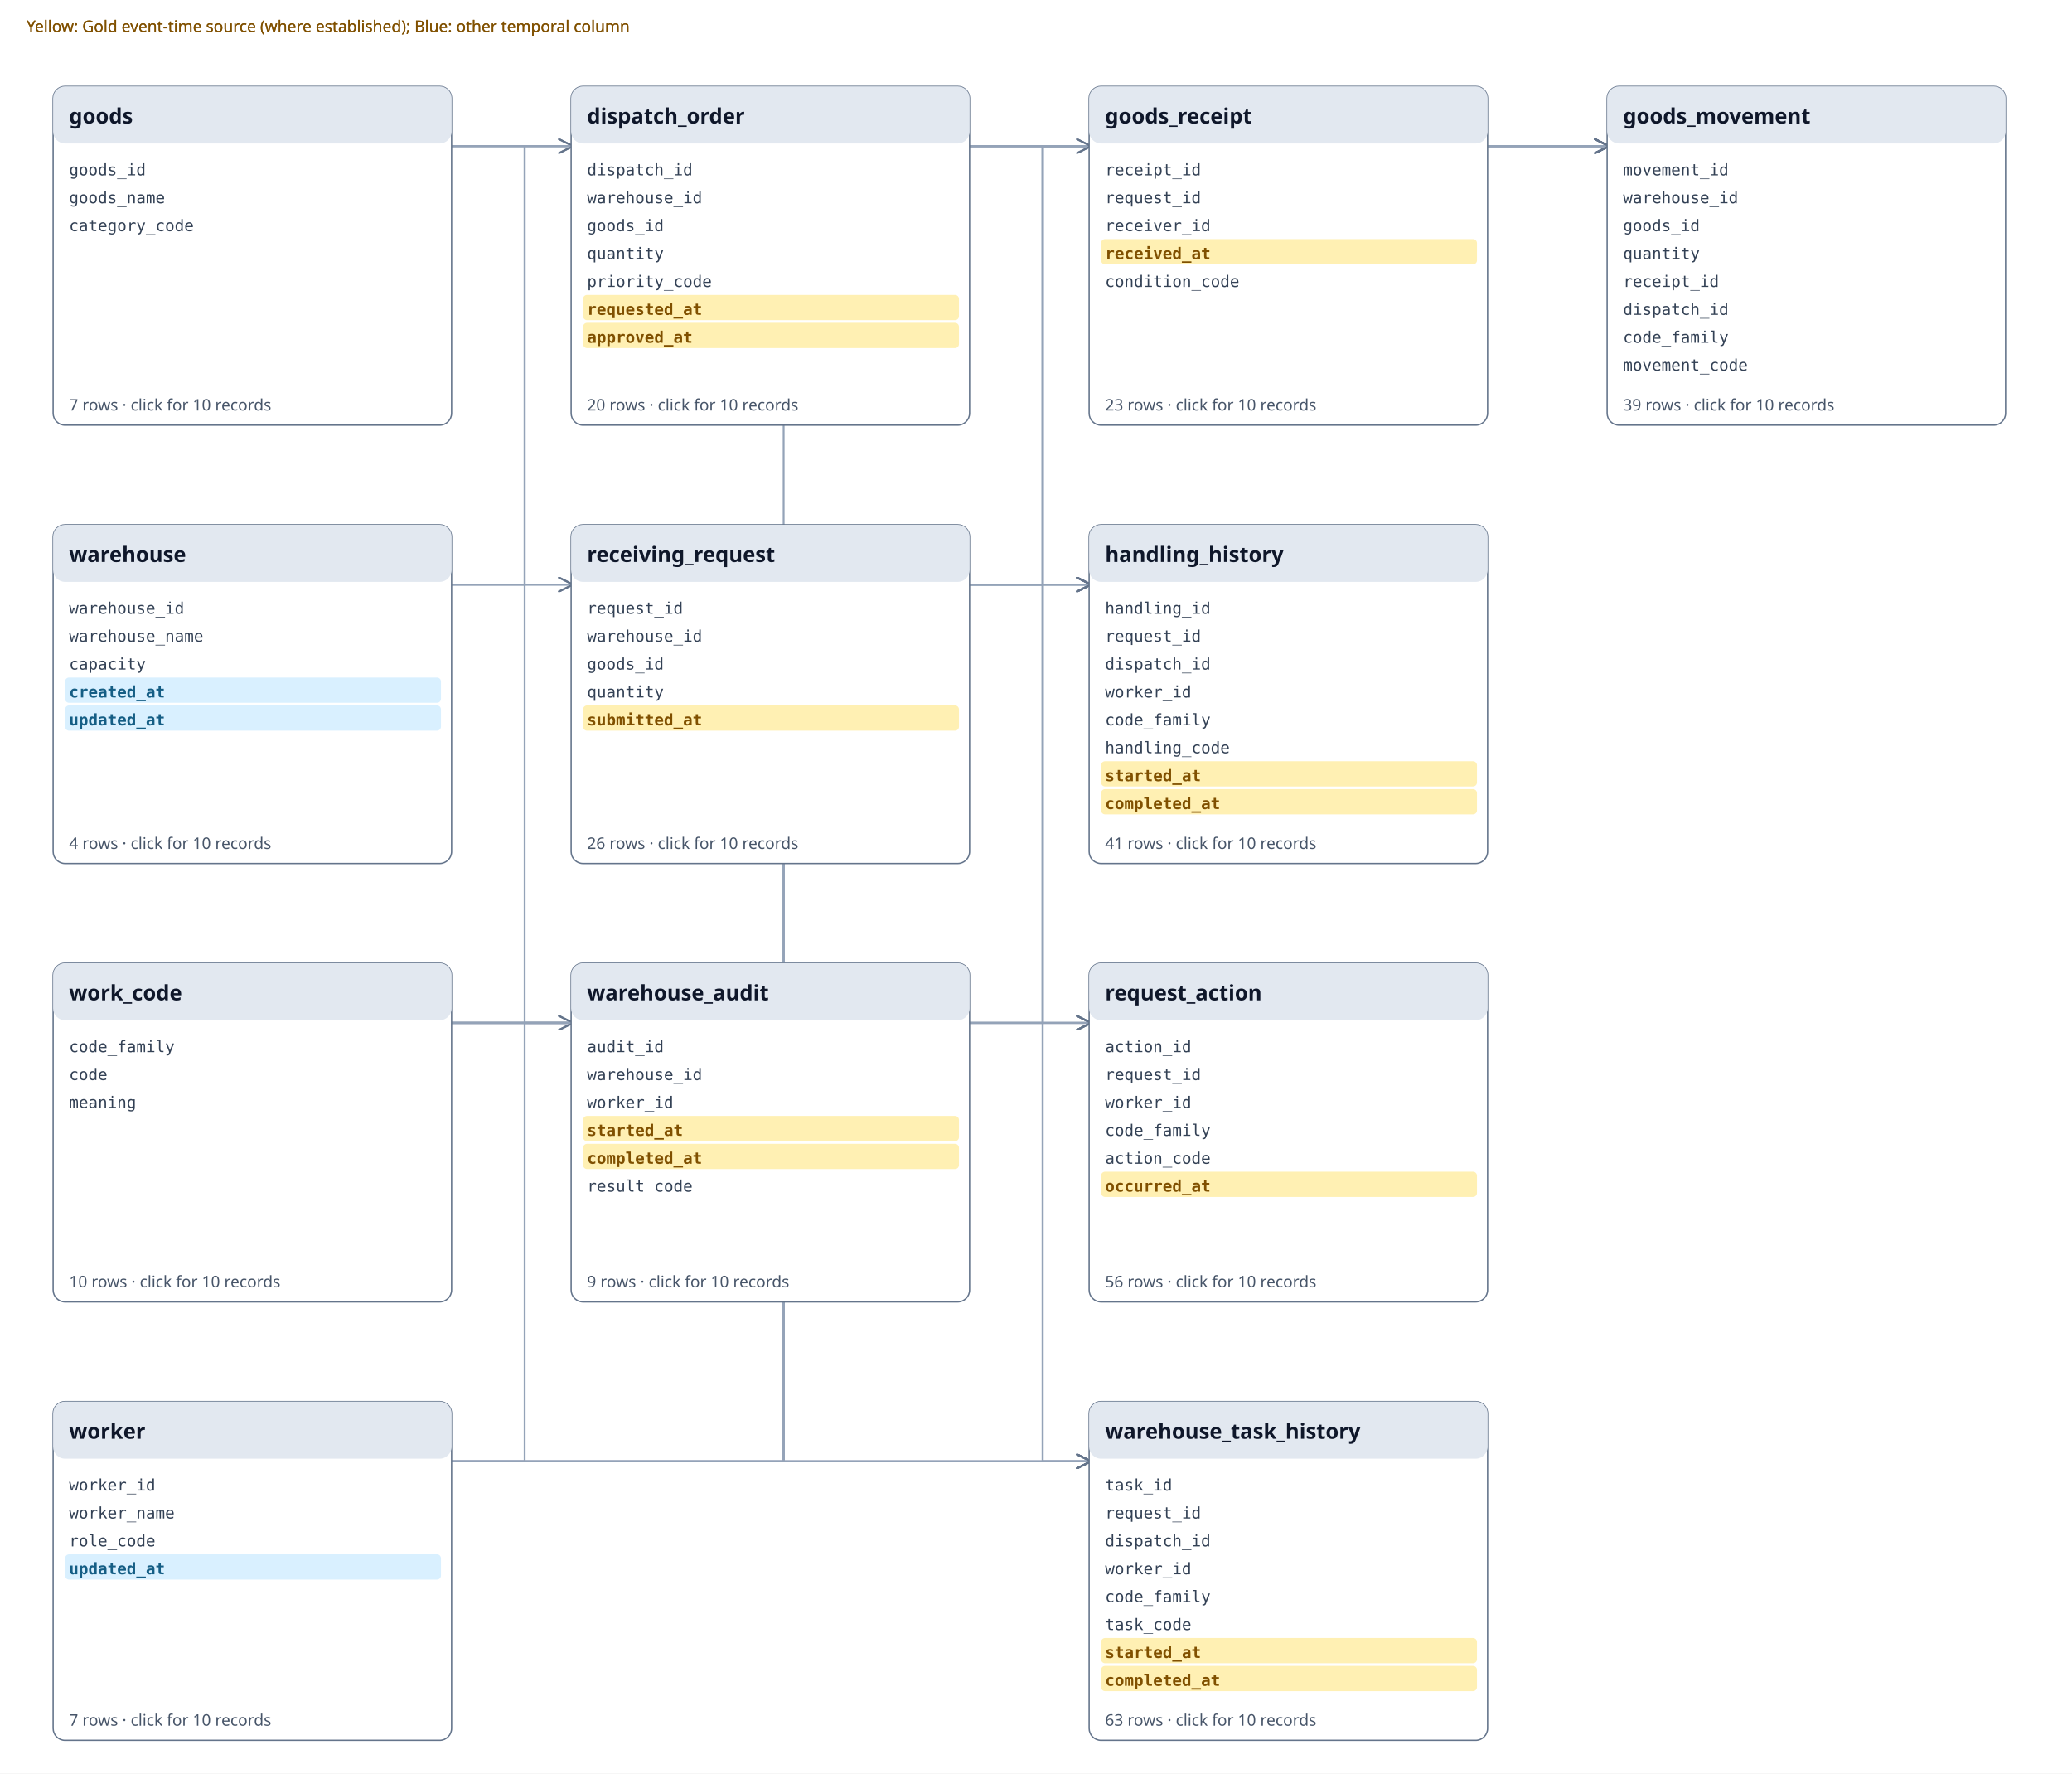
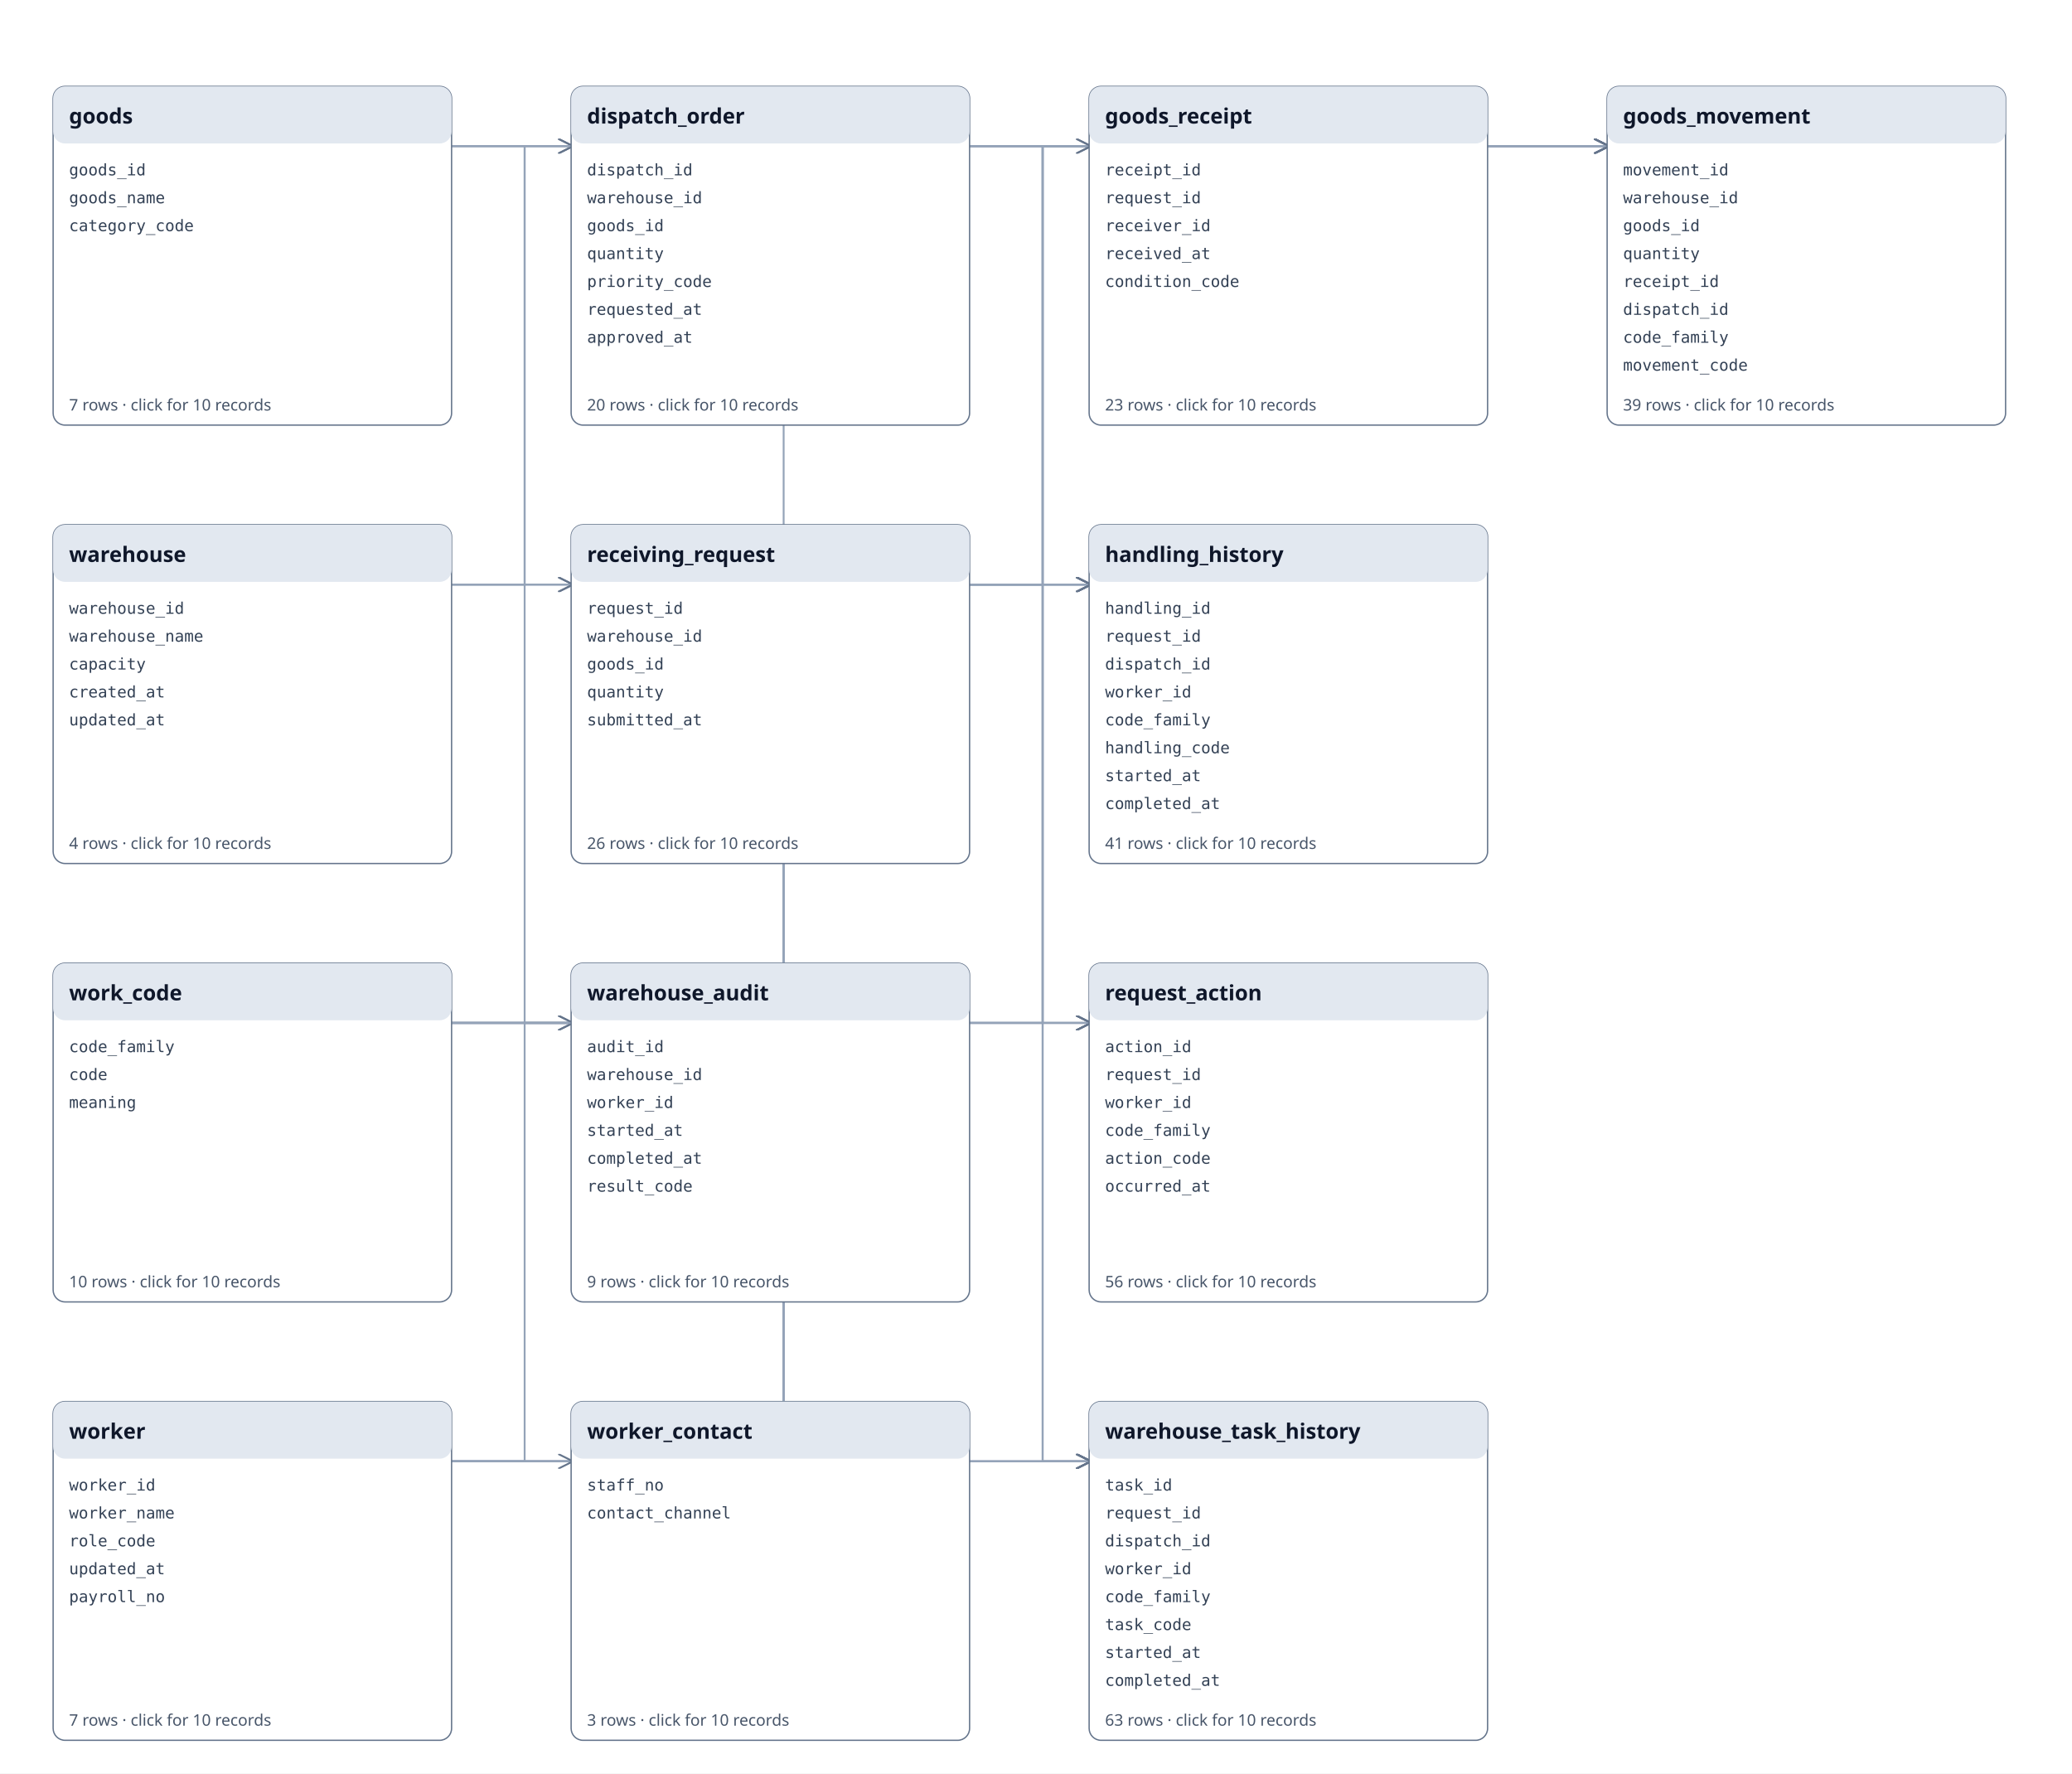
<svg xmlns="http://www.w3.org/2000/svg" xmlns:xlink="http://www.w3.org/1999/xlink" viewBox="0 0 1560 1335" width="1560" height="1335">
  <defs>
    <marker id="a" markerWidth="8" markerHeight="8" refX="7" refY="4" orient="auto">
      <path d="M0 0L8 4L0 8" fill="none" stroke="#64748b" />
    </marker>
  </defs>
  <rect width="100%" height="100%" fill="#ffffff" />
  <path d="M340 110 H395.0 V110 H430" fill="none" stroke="#94a3b8" stroke-width="1.4" marker-end="url(#a)" />
  <path d="M340 440 H395.0 V110 H430" fill="none" stroke="#94a3b8" stroke-width="1.4" marker-end="url(#a)" />
  <path d="M340 770 H785.0 V110 H1210" fill="none" stroke="#94a3b8" stroke-width="1.4" marker-end="url(#a)" />
  <path d="M340 770 H785.0 V110 H1210" fill="none" stroke="#94a3b8" stroke-width="1.4" marker-end="url(#a)" />
  <path d="M730 110 H980.0 V110 H1210" fill="none" stroke="#94a3b8" stroke-width="1.4" marker-end="url(#a)" />
  <path d="M1120 110 H1175.0 V110 H1210" fill="none" stroke="#94a3b8" stroke-width="1.4" marker-end="url(#a)" />
  <path d="M340 110 H785.0 V110 H1210" fill="none" stroke="#94a3b8" stroke-width="1.4" marker-end="url(#a)" />
  <path d="M340 440 H785.0 V110 H1210" fill="none" stroke="#94a3b8" stroke-width="1.4" marker-end="url(#a)" />
  <path d="M340 1100 H590.0 V110 H820" fill="none" stroke="#94a3b8" stroke-width="1.4" marker-end="url(#a)" />
  <path d="M730 440 H785.0 V110 H820" fill="none" stroke="#94a3b8" stroke-width="1.4" marker-end="url(#a)" />
  <path d="M340 770 H590.0 V440 H820" fill="none" stroke="#94a3b8" stroke-width="1.4" marker-end="url(#a)" />
  <path d="M340 770 H590.0 V440 H820" fill="none" stroke="#94a3b8" stroke-width="1.4" marker-end="url(#a)" />
  <path d="M340 1100 H590.0 V440 H820" fill="none" stroke="#94a3b8" stroke-width="1.4" marker-end="url(#a)" />
  <path d="M730 110 H785.0 V440 H820" fill="none" stroke="#94a3b8" stroke-width="1.4" marker-end="url(#a)" />
  <path d="M730 440 H785.0 V440 H820" fill="none" stroke="#94a3b8" stroke-width="1.4" marker-end="url(#a)" />
  <path d="M340 110 H395.0 V440 H430" fill="none" stroke="#94a3b8" stroke-width="1.4" marker-end="url(#a)" />
  <path d="M340 440 H395.0 V440 H430" fill="none" stroke="#94a3b8" stroke-width="1.4" marker-end="url(#a)" />
  <path d="M340 770 H590.0 V770 H820" fill="none" stroke="#94a3b8" stroke-width="1.4" marker-end="url(#a)" />
  <path d="M340 770 H590.0 V770 H820" fill="none" stroke="#94a3b8" stroke-width="1.4" marker-end="url(#a)" />
  <path d="M340 1100 H590.0 V770 H820" fill="none" stroke="#94a3b8" stroke-width="1.4" marker-end="url(#a)" />
  <path d="M730 440 H785.0 V770 H820" fill="none" stroke="#94a3b8" stroke-width="1.4" marker-end="url(#a)" />
  <path d="M340 1100 H395.0 V770 H430" fill="none" stroke="#94a3b8" stroke-width="1.4" marker-end="url(#a)" />
  <path d="M340 440 H395.0 V770 H430" fill="none" stroke="#94a3b8" stroke-width="1.4" marker-end="url(#a)" />
  <path d="M340 770 H590.0 V1100 H820" fill="none" stroke="#94a3b8" stroke-width="1.4" marker-end="url(#a)" />
  <path d="M340 770 H590.0 V1100 H820" fill="none" stroke="#94a3b8" stroke-width="1.4" marker-end="url(#a)" />
  <path d="M340 1100 H590.0 V1100 H820" fill="none" stroke="#94a3b8" stroke-width="1.4" marker-end="url(#a)" />
  <path d="M730 110 H785.0 V1100 H820" fill="none" stroke="#94a3b8" stroke-width="1.4" marker-end="url(#a)" />
  <path d="M730 440 H785.0 V1100 H820" fill="none" stroke="#94a3b8" stroke-width="1.4" marker-end="url(#a)" />
+   <path d="M340 1100 H395.0 V1100 H430" fill="none" stroke="#94a3b8" stroke-width="1.4" marker-end="url(#a)" />
  <a xlink:href="tables/dispatch_order.md" href="tables/dispatch_order.md" target="_parent">
    <rect x="430" y="65" width="300" height="255" rx="9" fill="#fff" stroke="#64748b" />
    <rect x="430" y="65" width="300" height="43" rx="9" fill="#e2e8f0" />
    <text x="442" y="93" font-family="sans-serif" font-weight="700" font-size="16" fill="#0f172a">dispatch_order</text>
    <text x="442" y="132" font-family="monospace" font-size="12" fill="#334155">dispatch_id</text>
    <text x="442" y="153" font-family="monospace" font-size="12" fill="#334155">warehouse_id</text>
    <text x="442" y="174" font-family="monospace" font-size="12" fill="#334155">goods_id</text>
    <text x="442" y="195" font-family="monospace" font-size="12" fill="#334155">quantity</text>
    <text x="442" y="216" font-family="monospace" font-size="12" fill="#334155">priority_code</text>
-     <rect x="439" y="222" width="283" height="19" rx="3" fill="#FFF0B3" />
-     <text font-weight="700" x="442" y="237" font-family="monospace" font-size="12" fill="#805000">requested_at</text>
-     <rect x="439" y="243" width="283" height="19" rx="3" fill="#FFF0B3" />
-     <text font-weight="700" x="442" y="258" font-family="monospace" font-size="12" fill="#805000">approved_at</text>
+     <text x="442" y="237" font-family="monospace" font-size="12" fill="#334155">requested_at</text>
+     <text x="442" y="258" font-family="monospace" font-size="12" fill="#334155">approved_at</text>
    <text x="442" y="309" font-family="sans-serif" font-size="12" fill="#475569">20 rows · click for 10 records</text>
  </a>
  <a xlink:href="tables/goods.md" href="tables/goods.md" target="_parent">
    <rect x="40" y="65" width="300" height="255" rx="9" fill="#fff" stroke="#64748b" />
    <rect x="40" y="65" width="300" height="43" rx="9" fill="#e2e8f0" />
    <text x="52" y="93" font-family="sans-serif" font-weight="700" font-size="16" fill="#0f172a">goods</text>
    <text x="52" y="132" font-family="monospace" font-size="12" fill="#334155">goods_id</text>
    <text x="52" y="153" font-family="monospace" font-size="12" fill="#334155">goods_name</text>
    <text x="52" y="174" font-family="monospace" font-size="12" fill="#334155">category_code</text>
    <text x="52" y="309" font-family="sans-serif" font-size="12" fill="#475569">7 rows · click for 10 records</text>
  </a>
  <a xlink:href="tables/goods_movement.md" href="tables/goods_movement.md" target="_parent">
    <rect x="1210" y="65" width="300" height="255" rx="9" fill="#fff" stroke="#64748b" />
    <rect x="1210" y="65" width="300" height="43" rx="9" fill="#e2e8f0" />
    <text x="1222" y="93" font-family="sans-serif" font-weight="700" font-size="16" fill="#0f172a">goods_movement</text>
    <text x="1222" y="132" font-family="monospace" font-size="12" fill="#334155">movement_id</text>
    <text x="1222" y="153" font-family="monospace" font-size="12" fill="#334155">warehouse_id</text>
    <text x="1222" y="174" font-family="monospace" font-size="12" fill="#334155">goods_id</text>
    <text x="1222" y="195" font-family="monospace" font-size="12" fill="#334155">quantity</text>
    <text x="1222" y="216" font-family="monospace" font-size="12" fill="#334155">receipt_id</text>
    <text x="1222" y="237" font-family="monospace" font-size="12" fill="#334155">dispatch_id</text>
    <text x="1222" y="258" font-family="monospace" font-size="12" fill="#334155">code_family</text>
    <text x="1222" y="279" font-family="monospace" font-size="12" fill="#334155">movement_code</text>
    <text x="1222" y="309" font-family="sans-serif" font-size="12" fill="#475569">39 rows · click for 10 records</text>
  </a>
  <a xlink:href="tables/goods_receipt.md" href="tables/goods_receipt.md" target="_parent">
    <rect x="820" y="65" width="300" height="255" rx="9" fill="#fff" stroke="#64748b" />
    <rect x="820" y="65" width="300" height="43" rx="9" fill="#e2e8f0" />
    <text x="832" y="93" font-family="sans-serif" font-weight="700" font-size="16" fill="#0f172a">goods_receipt</text>
    <text x="832" y="132" font-family="monospace" font-size="12" fill="#334155">receipt_id</text>
    <text x="832" y="153" font-family="monospace" font-size="12" fill="#334155">request_id</text>
    <text x="832" y="174" font-family="monospace" font-size="12" fill="#334155">receiver_id</text>
-     <rect x="829" y="180" width="283" height="19" rx="3" fill="#FFF0B3" />
-     <text font-weight="700" x="832" y="195" font-family="monospace" font-size="12" fill="#805000">received_at</text>
+     <text x="832" y="195" font-family="monospace" font-size="12" fill="#334155">received_at</text>
    <text x="832" y="216" font-family="monospace" font-size="12" fill="#334155">condition_code</text>
    <text x="832" y="309" font-family="sans-serif" font-size="12" fill="#475569">23 rows · click for 10 records</text>
  </a>
  <a xlink:href="tables/handling_history.md" href="tables/handling_history.md" target="_parent">
    <rect x="820" y="395" width="300" height="255" rx="9" fill="#fff" stroke="#64748b" />
    <rect x="820" y="395" width="300" height="43" rx="9" fill="#e2e8f0" />
    <text x="832" y="423" font-family="sans-serif" font-weight="700" font-size="16" fill="#0f172a">handling_history</text>
    <text x="832" y="462" font-family="monospace" font-size="12" fill="#334155">handling_id</text>
    <text x="832" y="483" font-family="monospace" font-size="12" fill="#334155">request_id</text>
    <text x="832" y="504" font-family="monospace" font-size="12" fill="#334155">dispatch_id</text>
    <text x="832" y="525" font-family="monospace" font-size="12" fill="#334155">worker_id</text>
    <text x="832" y="546" font-family="monospace" font-size="12" fill="#334155">code_family</text>
    <text x="832" y="567" font-family="monospace" font-size="12" fill="#334155">handling_code</text>
-     <rect x="829" y="573" width="283" height="19" rx="3" fill="#FFF0B3" />
-     <text font-weight="700" x="832" y="588" font-family="monospace" font-size="12" fill="#805000">started_at</text>
-     <rect x="829" y="594" width="283" height="19" rx="3" fill="#FFF0B3" />
-     <text font-weight="700" x="832" y="609" font-family="monospace" font-size="12" fill="#805000">completed_at</text>
+     <text x="832" y="588" font-family="monospace" font-size="12" fill="#334155">started_at</text>
+     <text x="832" y="609" font-family="monospace" font-size="12" fill="#334155">completed_at</text>
    <text x="832" y="639" font-family="sans-serif" font-size="12" fill="#475569">41 rows · click for 10 records</text>
  </a>
  <a xlink:href="tables/receiving_request.md" href="tables/receiving_request.md" target="_parent">
    <rect x="430" y="395" width="300" height="255" rx="9" fill="#fff" stroke="#64748b" />
    <rect x="430" y="395" width="300" height="43" rx="9" fill="#e2e8f0" />
    <text x="442" y="423" font-family="sans-serif" font-weight="700" font-size="16" fill="#0f172a">receiving_request</text>
    <text x="442" y="462" font-family="monospace" font-size="12" fill="#334155">request_id</text>
    <text x="442" y="483" font-family="monospace" font-size="12" fill="#334155">warehouse_id</text>
    <text x="442" y="504" font-family="monospace" font-size="12" fill="#334155">goods_id</text>
    <text x="442" y="525" font-family="monospace" font-size="12" fill="#334155">quantity</text>
-     <rect x="439" y="531" width="283" height="19" rx="3" fill="#FFF0B3" />
-     <text font-weight="700" x="442" y="546" font-family="monospace" font-size="12" fill="#805000">submitted_at</text>
+     <text x="442" y="546" font-family="monospace" font-size="12" fill="#334155">submitted_at</text>
    <text x="442" y="639" font-family="sans-serif" font-size="12" fill="#475569">26 rows · click for 10 records</text>
  </a>
  <a xlink:href="tables/request_action.md" href="tables/request_action.md" target="_parent">
    <rect x="820" y="725" width="300" height="255" rx="9" fill="#fff" stroke="#64748b" />
    <rect x="820" y="725" width="300" height="43" rx="9" fill="#e2e8f0" />
    <text x="832" y="753" font-family="sans-serif" font-weight="700" font-size="16" fill="#0f172a">request_action</text>
    <text x="832" y="792" font-family="monospace" font-size="12" fill="#334155">action_id</text>
    <text x="832" y="813" font-family="monospace" font-size="12" fill="#334155">request_id</text>
    <text x="832" y="834" font-family="monospace" font-size="12" fill="#334155">worker_id</text>
    <text x="832" y="855" font-family="monospace" font-size="12" fill="#334155">code_family</text>
    <text x="832" y="876" font-family="monospace" font-size="12" fill="#334155">action_code</text>
-     <rect x="829" y="882" width="283" height="19" rx="3" fill="#FFF0B3" />
-     <text font-weight="700" x="832" y="897" font-family="monospace" font-size="12" fill="#805000">occurred_at</text>
+     <text x="832" y="897" font-family="monospace" font-size="12" fill="#334155">occurred_at</text>
    <text x="832" y="969" font-family="sans-serif" font-size="12" fill="#475569">56 rows · click for 10 records</text>
  </a>
  <a xlink:href="tables/warehouse.md" href="tables/warehouse.md" target="_parent">
    <rect x="40" y="395" width="300" height="255" rx="9" fill="#fff" stroke="#64748b" />
    <rect x="40" y="395" width="300" height="43" rx="9" fill="#e2e8f0" />
    <text x="52" y="423" font-family="sans-serif" font-weight="700" font-size="16" fill="#0f172a">warehouse</text>
    <text x="52" y="462" font-family="monospace" font-size="12" fill="#334155">warehouse_id</text>
    <text x="52" y="483" font-family="monospace" font-size="12" fill="#334155">warehouse_name</text>
    <text x="52" y="504" font-family="monospace" font-size="12" fill="#334155">capacity</text>
-     <rect x="49" y="510" width="283" height="19" rx="3" fill="#D9F0FF" />
-     <text font-weight="700" x="52" y="525" font-family="monospace" font-size="12" fill="#155E85">created_at</text>
-     <rect x="49" y="531" width="283" height="19" rx="3" fill="#D9F0FF" />
-     <text font-weight="700" x="52" y="546" font-family="monospace" font-size="12" fill="#155E85">updated_at</text>
+     <text x="52" y="525" font-family="monospace" font-size="12" fill="#334155">created_at</text>
+     <text x="52" y="546" font-family="monospace" font-size="12" fill="#334155">updated_at</text>
    <text x="52" y="639" font-family="sans-serif" font-size="12" fill="#475569">4 rows · click for 10 records</text>
  </a>
  <a xlink:href="tables/warehouse_audit.md" href="tables/warehouse_audit.md" target="_parent">
    <rect x="430" y="725" width="300" height="255" rx="9" fill="#fff" stroke="#64748b" />
    <rect x="430" y="725" width="300" height="43" rx="9" fill="#e2e8f0" />
    <text x="442" y="753" font-family="sans-serif" font-weight="700" font-size="16" fill="#0f172a">warehouse_audit</text>
    <text x="442" y="792" font-family="monospace" font-size="12" fill="#334155">audit_id</text>
    <text x="442" y="813" font-family="monospace" font-size="12" fill="#334155">warehouse_id</text>
    <text x="442" y="834" font-family="monospace" font-size="12" fill="#334155">worker_id</text>
-     <rect x="439" y="840" width="283" height="19" rx="3" fill="#FFF0B3" />
-     <text font-weight="700" x="442" y="855" font-family="monospace" font-size="12" fill="#805000">started_at</text>
-     <rect x="439" y="861" width="283" height="19" rx="3" fill="#FFF0B3" />
-     <text font-weight="700" x="442" y="876" font-family="monospace" font-size="12" fill="#805000">completed_at</text>
+     <text x="442" y="855" font-family="monospace" font-size="12" fill="#334155">started_at</text>
+     <text x="442" y="876" font-family="monospace" font-size="12" fill="#334155">completed_at</text>
    <text x="442" y="897" font-family="monospace" font-size="12" fill="#334155">result_code</text>
    <text x="442" y="969" font-family="sans-serif" font-size="12" fill="#475569">9 rows · click for 10 records</text>
  </a>
  <a xlink:href="tables/warehouse_task_history.md" href="tables/warehouse_task_history.md" target="_parent">
    <rect x="820" y="1055" width="300" height="255" rx="9" fill="#fff" stroke="#64748b" />
    <rect x="820" y="1055" width="300" height="43" rx="9" fill="#e2e8f0" />
    <text x="832" y="1083" font-family="sans-serif" font-weight="700" font-size="16" fill="#0f172a">warehouse_task_history</text>
    <text x="832" y="1122" font-family="monospace" font-size="12" fill="#334155">task_id</text>
    <text x="832" y="1143" font-family="monospace" font-size="12" fill="#334155">request_id</text>
    <text x="832" y="1164" font-family="monospace" font-size="12" fill="#334155">dispatch_id</text>
    <text x="832" y="1185" font-family="monospace" font-size="12" fill="#334155">worker_id</text>
    <text x="832" y="1206" font-family="monospace" font-size="12" fill="#334155">code_family</text>
    <text x="832" y="1227" font-family="monospace" font-size="12" fill="#334155">task_code</text>
-     <rect x="829" y="1233" width="283" height="19" rx="3" fill="#FFF0B3" />
-     <text font-weight="700" x="832" y="1248" font-family="monospace" font-size="12" fill="#805000">started_at</text>
-     <rect x="829" y="1254" width="283" height="19" rx="3" fill="#FFF0B3" />
-     <text font-weight="700" x="832" y="1269" font-family="monospace" font-size="12" fill="#805000">completed_at</text>
+     <text x="832" y="1248" font-family="monospace" font-size="12" fill="#334155">started_at</text>
+     <text x="832" y="1269" font-family="monospace" font-size="12" fill="#334155">completed_at</text>
    <text x="832" y="1299" font-family="sans-serif" font-size="12" fill="#475569">63 rows · click for 10 records</text>
  </a>
  <a xlink:href="tables/work_code.md" href="tables/work_code.md" target="_parent">
    <rect x="40" y="725" width="300" height="255" rx="9" fill="#fff" stroke="#64748b" />
    <rect x="40" y="725" width="300" height="43" rx="9" fill="#e2e8f0" />
    <text x="52" y="753" font-family="sans-serif" font-weight="700" font-size="16" fill="#0f172a">work_code</text>
    <text x="52" y="792" font-family="monospace" font-size="12" fill="#334155">code_family</text>
    <text x="52" y="813" font-family="monospace" font-size="12" fill="#334155">code</text>
    <text x="52" y="834" font-family="monospace" font-size="12" fill="#334155">meaning</text>
    <text x="52" y="969" font-family="sans-serif" font-size="12" fill="#475569">10 rows · click for 10 records</text>
  </a>
  <a xlink:href="tables/worker.md" href="tables/worker.md" target="_parent">
    <rect x="40" y="1055" width="300" height="255" rx="9" fill="#fff" stroke="#64748b" />
    <rect x="40" y="1055" width="300" height="43" rx="9" fill="#e2e8f0" />
    <text x="52" y="1083" font-family="sans-serif" font-weight="700" font-size="16" fill="#0f172a">worker</text>
    <text x="52" y="1122" font-family="monospace" font-size="12" fill="#334155">worker_id</text>
    <text x="52" y="1143" font-family="monospace" font-size="12" fill="#334155">worker_name</text>
    <text x="52" y="1164" font-family="monospace" font-size="12" fill="#334155">role_code</text>
-     <rect x="49" y="1170" width="283" height="19" rx="3" fill="#D9F0FF" />
-     <text font-weight="700" x="52" y="1185" font-family="monospace" font-size="12" fill="#155E85">updated_at</text>
+     <text x="52" y="1185" font-family="monospace" font-size="12" fill="#334155">updated_at</text>
+     <text x="52" y="1206" font-family="monospace" font-size="12" fill="#334155">payroll_no</text>
    <text x="52" y="1299" font-family="sans-serif" font-size="12" fill="#475569">7 rows · click for 10 records</text>
  </a>
-   <text x="20" y="24" font-family="sans-serif" font-size="12" fill="#805000">Yellow: Gold event-time source (where established); Blue: other temporal column</text>
-   <text x="20" y="24" font-family="sans-serif" font-size="12" fill="#805000">Yellow: Gold event-time source (where established); Blue: other temporal column</text>
+   <a xlink:href="tables/worker_contact.md" href="tables/worker_contact.md" target="_parent">
+     <rect x="430" y="1055" width="300" height="255" rx="9" fill="#fff" stroke="#64748b" />
+     <rect x="430" y="1055" width="300" height="43" rx="9" fill="#e2e8f0" />
+     <text x="442" y="1083" font-family="sans-serif" font-weight="700" font-size="16" fill="#0f172a">worker_contact</text>
+     <text x="442" y="1122" font-family="monospace" font-size="12" fill="#334155">staff_no</text>
+     <text x="442" y="1143" font-family="monospace" font-size="12" fill="#334155">contact_channel</text>
+     <text x="442" y="1299" font-family="sans-serif" font-size="12" fill="#475569">3 rows · click for 10 records</text>
+   </a>
</svg>
